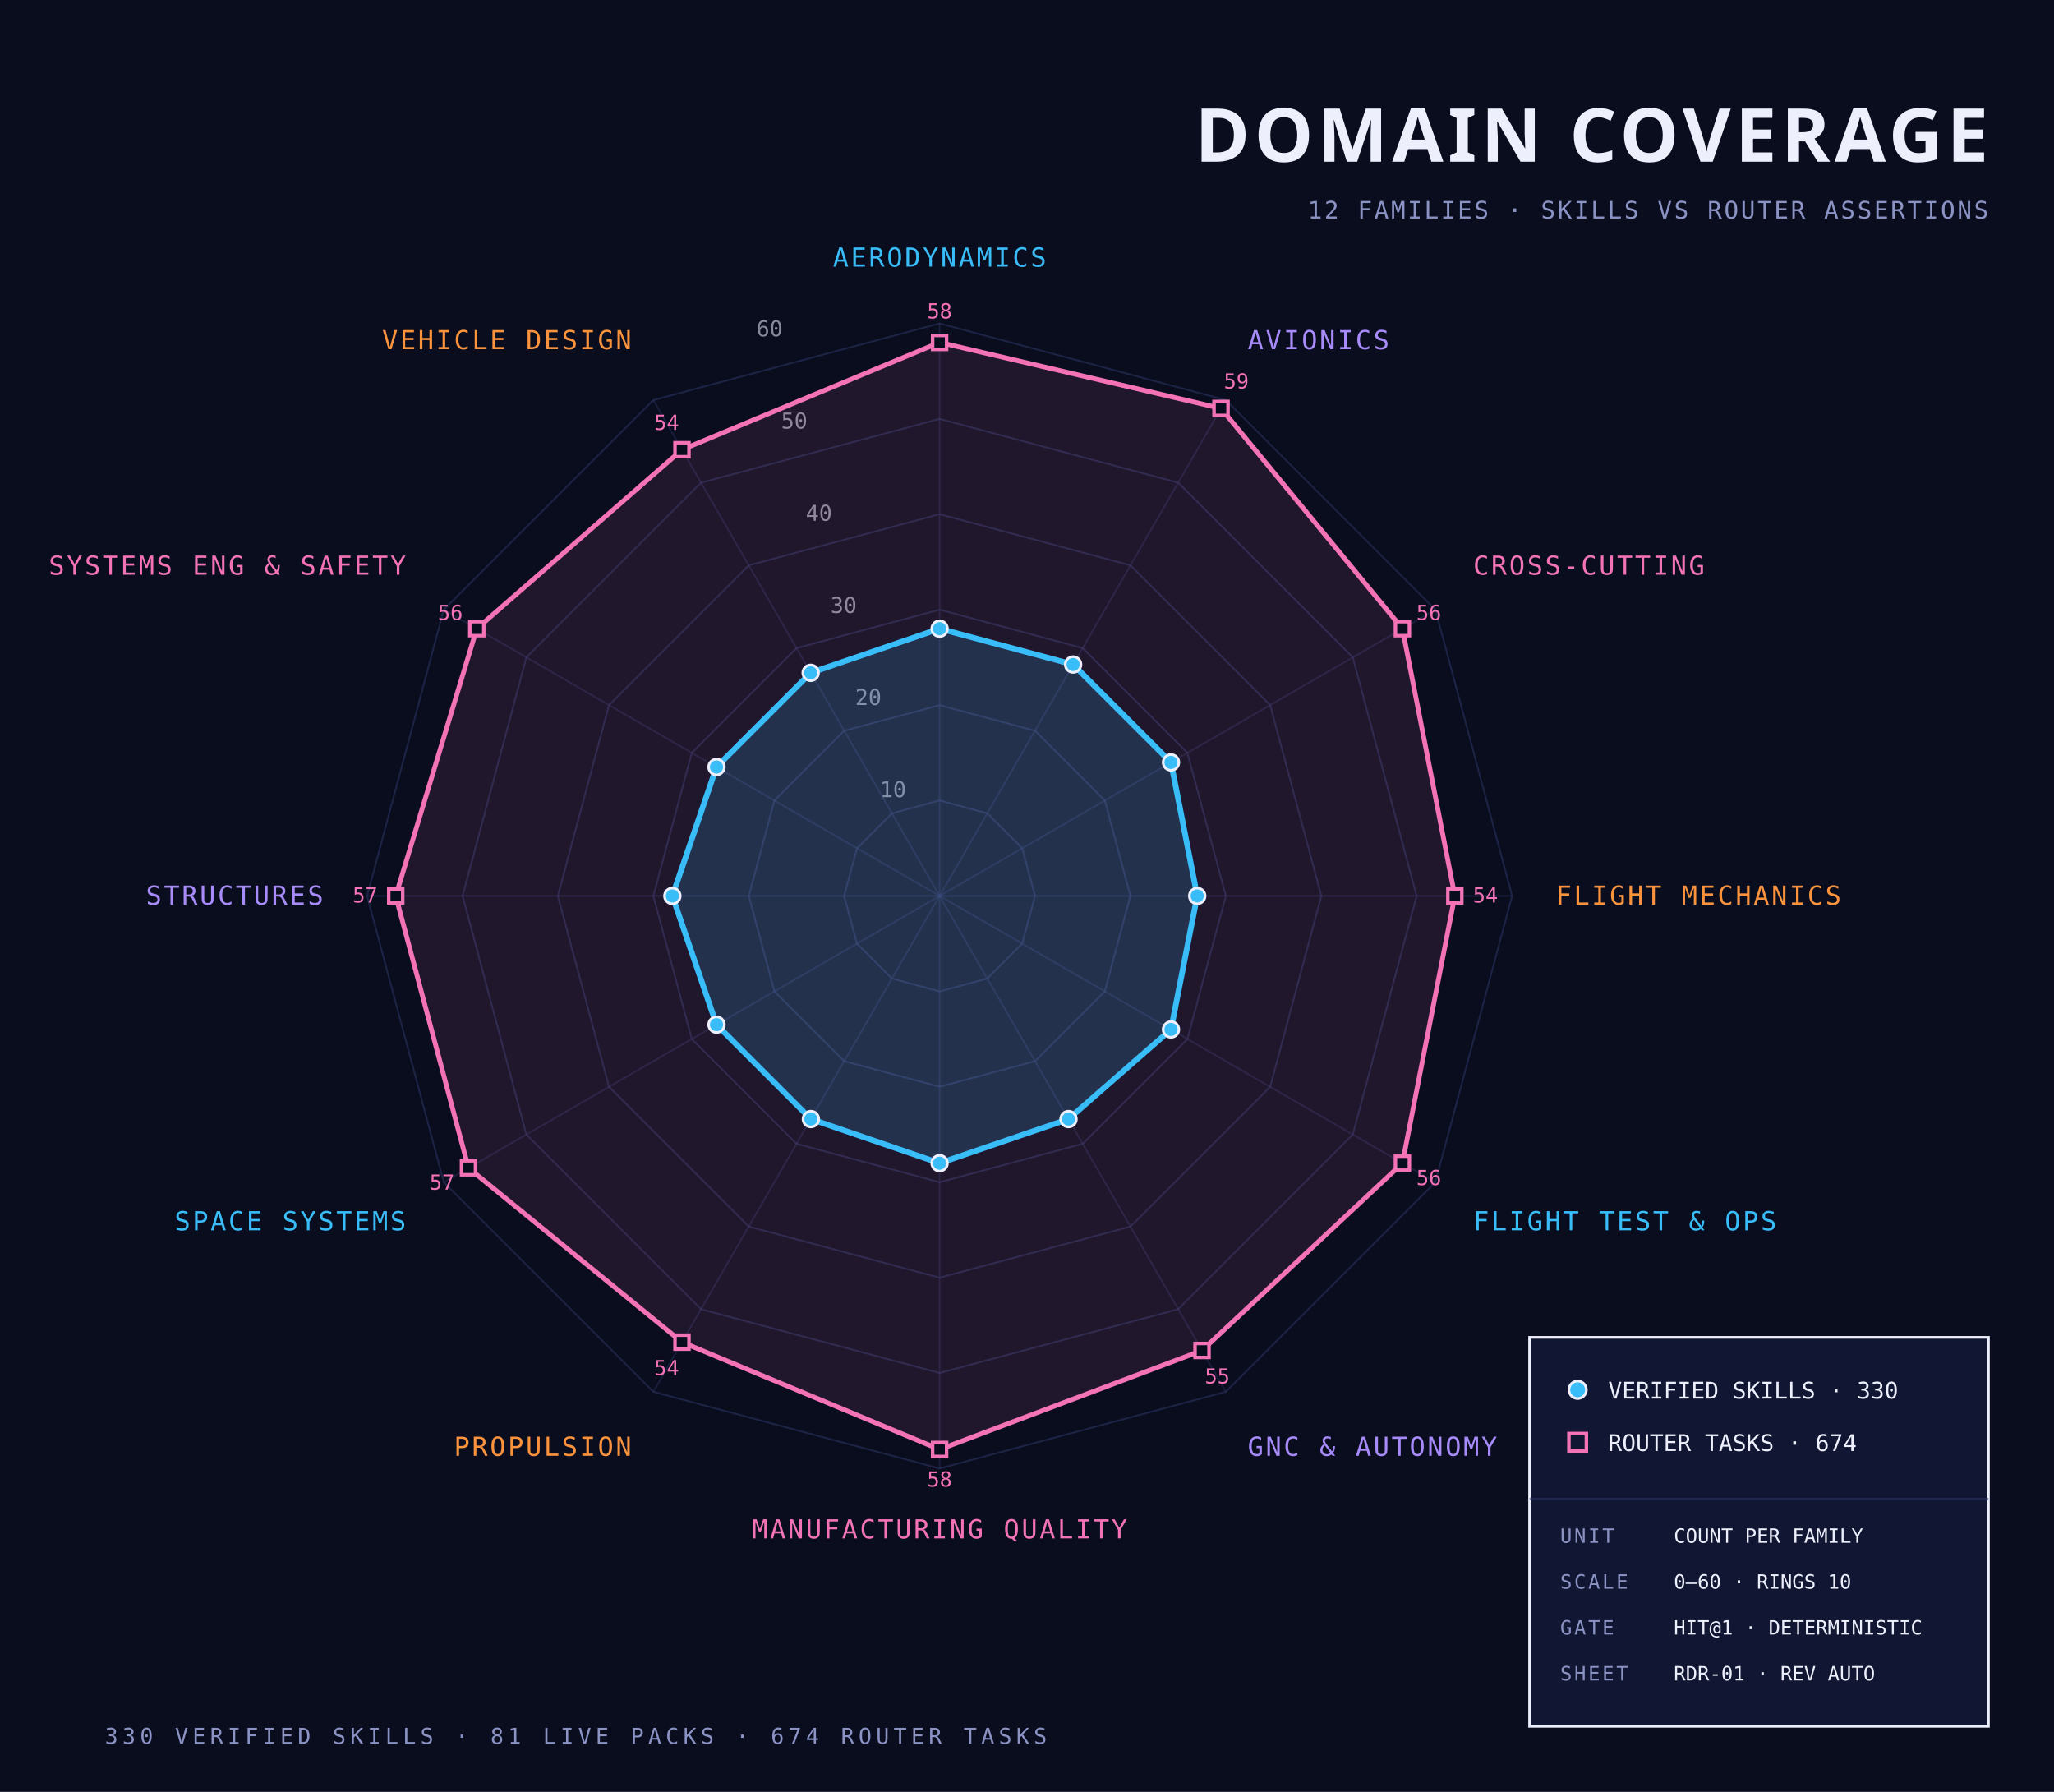
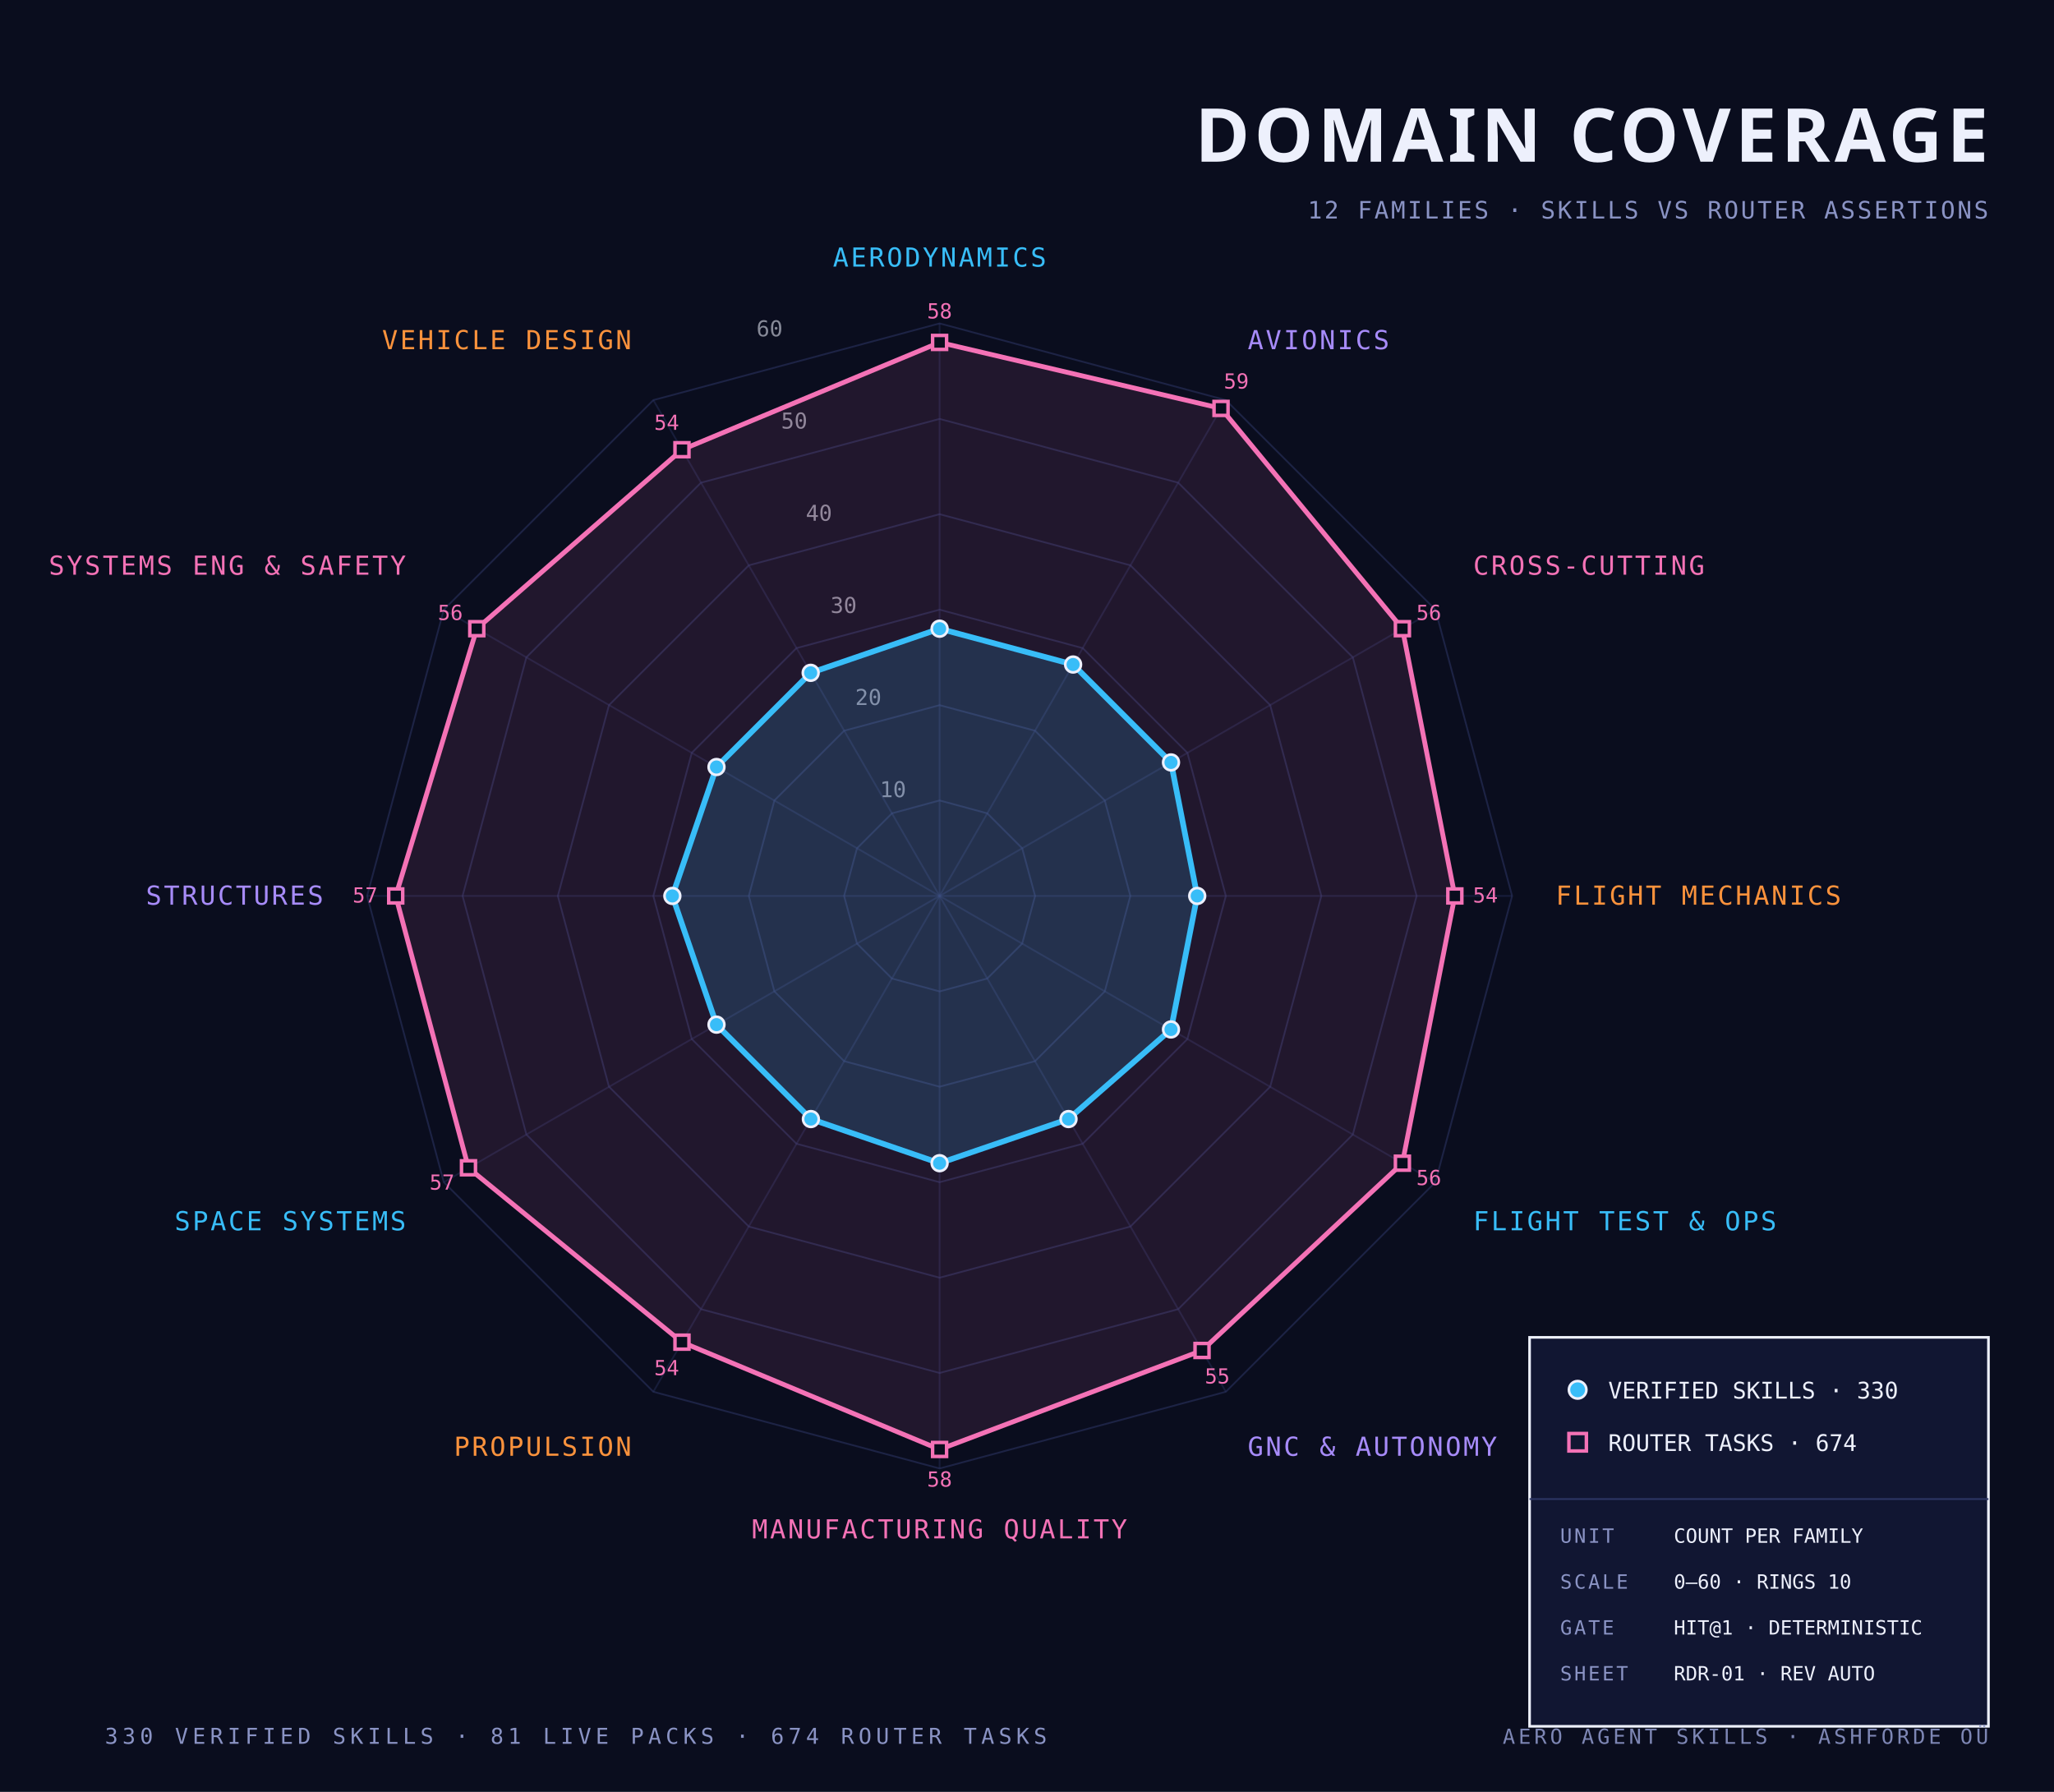
<svg xmlns="http://www.w3.org/2000/svg" width="940" height="820" viewBox="0 0 940 820">
  <style>
    .mono { font-family: "JetBrains Mono", "IBM Plex Mono", "Menlo", monospace; }
    .cond { font-family: "Barlow Condensed", "DIN Condensed", "Arial Narrow", sans-serif; font-weight: 700; text-transform: uppercase; }
    .serif { font-family: "Instrument Serif", Georgia, serif; font-style: italic; }
  </style>
  <rect width="940" height="820" fill="#0a0d1e" />
  <polygon points="430.0,366.3 451.8,372.2 467.8,388.2 473.7,410.0 467.8,431.8 451.8,447.8 430.0,453.7 408.2,447.8 392.2,431.8 386.3,410.0 392.2,388.2 408.2,372.2" fill="none" stroke="#2c3564" stroke-width="0.8" stroke-opacity="0.55" />
  <polygon points="430.0,322.7 473.7,334.4 505.6,366.3 517.3,410.0 505.6,453.7 473.7,485.6 430.0,497.3 386.3,485.6 354.4,453.7 342.7,410.0 354.4,366.3 386.3,334.4" fill="none" stroke="#2c3564" stroke-width="0.8" stroke-opacity="0.55" />
  <polygon points="430.0,279.0 495.5,296.6 543.4,344.5 561.0,410.0 543.4,475.5 495.5,523.4 430.0,541.0 364.5,523.4 316.6,475.5 299.0,410.0 316.6,344.5 364.5,296.6" fill="none" stroke="#2c3564" stroke-width="0.8" stroke-opacity="0.55" />
  <polygon points="430.0,235.3 517.3,258.7 581.3,322.7 604.7,410.0 581.3,497.3 517.3,561.3 430.0,584.7 342.7,561.3 278.7,497.3 255.3,410.0 278.7,322.7 342.7,258.7" fill="none" stroke="#2c3564" stroke-width="0.8" stroke-opacity="0.55" />
  <polygon points="430.0,191.7 539.2,220.9 619.1,300.8 648.3,410.0 619.1,519.2 539.2,599.1 430.0,628.3 320.8,599.1 240.9,519.2 211.7,410.0 240.9,300.8 320.8,220.9" fill="none" stroke="#2c3564" stroke-width="0.8" stroke-opacity="0.55" />
  <polygon points="430.0,148.0 561.0,183.1 656.9,279.0 692.0,410.0 656.9,541.0 561.0,636.9 430.0,672.0 299.0,636.9 203.1,541.0 168.0,410.0 203.1,279.0 299.0,183.1" fill="none" stroke="#2c3564" stroke-width="0.8" stroke-opacity="0.55" />
  <line x1="430" y1="410" x2="430.0" y2="148.0" stroke="#2c3564" stroke-width="0.8" stroke-opacity="0.4" />
  <line x1="430" y1="410" x2="561.0" y2="183.1" stroke="#2c3564" stroke-width="0.8" stroke-opacity="0.4" />
  <line x1="430" y1="410" x2="656.9" y2="279.0" stroke="#2c3564" stroke-width="0.8" stroke-opacity="0.4" />
  <line x1="430" y1="410" x2="692.0" y2="410.0" stroke="#2c3564" stroke-width="0.8" stroke-opacity="0.4" />
  <line x1="430" y1="410" x2="656.9" y2="541.0" stroke="#2c3564" stroke-width="0.8" stroke-opacity="0.4" />
  <line x1="430" y1="410" x2="561.0" y2="636.9" stroke="#2c3564" stroke-width="0.8" stroke-opacity="0.4" />
  <line x1="430" y1="410" x2="430.0" y2="672.0" stroke="#2c3564" stroke-width="0.8" stroke-opacity="0.4" />
  <line x1="430" y1="410" x2="299.0" y2="636.9" stroke="#2c3564" stroke-width="0.8" stroke-opacity="0.4" />
  <line x1="430" y1="410" x2="203.1" y2="541.0" stroke="#2c3564" stroke-width="0.8" stroke-opacity="0.4" />
  <line x1="430" y1="410" x2="168.0" y2="410.0" stroke="#2c3564" stroke-width="0.8" stroke-opacity="0.4" />
  <line x1="430" y1="410" x2="203.1" y2="279.0" stroke="#2c3564" stroke-width="0.8" stroke-opacity="0.4" />
  <line x1="430" y1="410" x2="299.0" y2="183.1" stroke="#2c3564" stroke-width="0.8" stroke-opacity="0.4" />
  <text class="mono" x="414.7" y="364.8" text-anchor="end" font-size="10" fill="#edf0fc" opacity="0.55">10</text>
  <text class="mono" x="403.4" y="322.6" text-anchor="end" font-size="10" fill="#edf0fc" opacity="0.55">20</text>
  <text class="mono" x="392.1" y="280.5" text-anchor="end" font-size="10" fill="#edf0fc" opacity="0.55">30</text>
  <text class="mono" x="380.8" y="238.3" text-anchor="end" font-size="10" fill="#edf0fc" opacity="0.55">40</text>
  <text class="mono" x="369.5" y="196.1" text-anchor="end" font-size="10" fill="#edf0fc" opacity="0.55">50</text>
  <text class="mono" x="358.2" y="153.9" text-anchor="end" font-size="10" fill="#edf0fc" opacity="0.55">60</text>
  <text class="mono" x="430.0" y="122.0" text-anchor="middle" font-size="12" fill="#38bdf8" letter-spacing="1">AERODYNAMICS</text>
  <text class="mono" x="571.0" y="159.8" text-anchor="start" font-size="12" fill="#a78bfa" letter-spacing="1">AVIONICS</text>
  <text class="mono" x="674.2" y="263.0" text-anchor="start" font-size="12" fill="#f472b6" letter-spacing="1">CROSS-CUTTING</text>
  <text class="mono" x="712.0" y="414.0" text-anchor="start" font-size="12" fill="#fb923c" letter-spacing="1">FLIGHT MECHANICS</text>
  <text class="mono" x="674.2" y="563.0" text-anchor="start" font-size="12" fill="#38bdf8" letter-spacing="1">FLIGHT TEST &amp; OPS</text>
  <text class="mono" x="571.0" y="666.2" text-anchor="start" font-size="12" fill="#a78bfa" letter-spacing="1">GNC &amp; AUTONOMY</text>
  <text class="mono" x="430.0" y="704.0" text-anchor="middle" font-size="12" fill="#f472b6" letter-spacing="1">MANUFACTURING QUALITY</text>
  <text class="mono" x="289.0" y="666.2" text-anchor="end" font-size="12" fill="#fb923c" letter-spacing="1">PROPULSION</text>
  <text class="mono" x="185.8" y="563.0" text-anchor="end" font-size="12" fill="#38bdf8" letter-spacing="1">SPACE SYSTEMS</text>
  <text class="mono" x="148.0" y="414.0" text-anchor="end" font-size="12" fill="#a78bfa" letter-spacing="1">STRUCTURES</text>
  <text class="mono" x="185.8" y="263.0" text-anchor="end" font-size="12" fill="#f472b6" letter-spacing="1">SYSTEMS ENG &amp; SAFETY</text>
  <text class="mono" x="289.0" y="159.8" text-anchor="end" font-size="12" fill="#fb923c" letter-spacing="1">VEHICLE DESIGN</text>
  <polygon points="430.0,156.7 558.8,186.9 641.8,287.7 665.8,410.0 641.8,532.3 550.1,618.0 430.0,663.3 312.1,614.2 214.4,534.5 181.1,410.0 218.2,287.7 312.1,205.8" fill="#f472b6" fill-opacity="0.10" stroke="#f472b6" stroke-width="2.2" />
  <rect x="426.8" y="153.5" width="6.4" height="6.4" fill="#0a0d1e" stroke="#f472b6" stroke-width="1.6" />
  <rect x="555.6" y="183.7" width="6.4" height="6.4" fill="#0a0d1e" stroke="#f472b6" stroke-width="1.6" />
  <rect x="638.6" y="284.5" width="6.4" height="6.4" fill="#0a0d1e" stroke="#f472b6" stroke-width="1.6" />
  <rect x="662.6" y="406.8" width="6.4" height="6.4" fill="#0a0d1e" stroke="#f472b6" stroke-width="1.6" />
  <rect x="638.6" y="529.1" width="6.4" height="6.4" fill="#0a0d1e" stroke="#f472b6" stroke-width="1.6" />
  <rect x="546.9" y="614.8" width="6.4" height="6.4" fill="#0a0d1e" stroke="#f472b6" stroke-width="1.6" />
  <rect x="426.8" y="660.1" width="6.4" height="6.4" fill="#0a0d1e" stroke="#f472b6" stroke-width="1.6" />
  <rect x="308.9" y="611.0" width="6.4" height="6.4" fill="#0a0d1e" stroke="#f472b6" stroke-width="1.6" />
  <rect x="211.2" y="531.2" width="6.4" height="6.4" fill="#0a0d1e" stroke="#f472b6" stroke-width="1.6" />
  <rect x="177.9" y="406.8" width="6.4" height="6.4" fill="#0a0d1e" stroke="#f472b6" stroke-width="1.6" />
  <rect x="215.0" y="284.5" width="6.4" height="6.4" fill="#0a0d1e" stroke="#f472b6" stroke-width="1.6" />
  <rect x="308.9" y="202.6" width="6.4" height="6.4" fill="#0a0d1e" stroke="#f472b6" stroke-width="1.6" />
  <polygon points="430.0,287.7 491.1,304.1 535.9,348.9 547.9,410.0 535.9,471.1 489.0,512.1 430.0,532.3 371.1,512.1 327.9,468.9 307.7,410.0 327.9,351.0 371.0,307.9" fill="#38bdf8" fill-opacity="0.16" stroke="#38bdf8" stroke-width="2.6" />
  <circle cx="430.0" cy="287.7" r="3.6" fill="#38bdf8" stroke="#edf0fc" stroke-width="1.2" />
  <circle cx="491.1" cy="304.1" r="3.6" fill="#38bdf8" stroke="#edf0fc" stroke-width="1.2" />
  <circle cx="535.9" cy="348.9" r="3.6" fill="#38bdf8" stroke="#edf0fc" stroke-width="1.2" />
  <circle cx="547.9" cy="410.0" r="3.6" fill="#38bdf8" stroke="#edf0fc" stroke-width="1.2" />
  <circle cx="535.9" cy="471.1" r="3.6" fill="#38bdf8" stroke="#edf0fc" stroke-width="1.2" />
  <circle cx="489.0" cy="512.1" r="3.6" fill="#38bdf8" stroke="#edf0fc" stroke-width="1.2" />
  <circle cx="430.0" cy="532.3" r="3.6" fill="#38bdf8" stroke="#edf0fc" stroke-width="1.2" />
  <circle cx="371.1" cy="512.1" r="3.6" fill="#38bdf8" stroke="#edf0fc" stroke-width="1.2" />
  <circle cx="327.9" cy="468.9" r="3.6" fill="#38bdf8" stroke="#edf0fc" stroke-width="1.2" />
  <circle cx="307.7" cy="410.0" r="3.6" fill="#38bdf8" stroke="#edf0fc" stroke-width="1.2" />
  <circle cx="327.9" cy="351.0" r="3.6" fill="#38bdf8" stroke="#edf0fc" stroke-width="1.2" />
  <circle cx="371.0" cy="307.9" r="3.6" fill="#38bdf8" stroke="#edf0fc" stroke-width="1.2" />
  <text class="mono" x="430.0" y="145.7" text-anchor="middle" font-size="9.5" fill="#f472b6">58</text>
  <text class="mono" x="565.8" y="177.8" text-anchor="middle" font-size="9.5" fill="#f472b6">59</text>
  <text class="mono" x="653.9" y="283.7" text-anchor="middle" font-size="9.5" fill="#f472b6">56</text>
  <text class="mono" x="679.8" y="413.0" text-anchor="middle" font-size="9.5" fill="#f472b6">54</text>
  <text class="mono" x="653.9" y="542.3" text-anchor="middle" font-size="9.5" fill="#f472b6">56</text>
  <text class="mono" x="557.1" y="633.1" text-anchor="middle" font-size="9.5" fill="#f472b6">55</text>
  <text class="mono" x="430.0" y="680.3" text-anchor="middle" font-size="9.5" fill="#f472b6">58</text>
  <text class="mono" x="305.1" y="629.3" text-anchor="middle" font-size="9.5" fill="#f472b6">54</text>
  <text class="mono" x="202.3" y="544.4" text-anchor="middle" font-size="9.5" fill="#f472b6">57</text>
  <text class="mono" x="167.1" y="413.0" text-anchor="middle" font-size="9.5" fill="#f472b6">57</text>
  <text class="mono" x="206.1" y="283.7" text-anchor="middle" font-size="9.5" fill="#f472b6">56</text>
  <text class="mono" x="305.1" y="196.7" text-anchor="middle" font-size="9.5" fill="#f472b6">54</text>
  <text class="cond" x="910.0" y="74.0" text-anchor="end" font-size="34" fill="#edf0fc" letter-spacing="2">DOMAIN COVERAGE</text>
  <text class="mono" x="910.0" y="100.0" text-anchor="end" font-size="11" fill="#8a93c4" letter-spacing="1">12 FAMILIES · SKILLS VS ROUTER ASSERTIONS</text>
  <rect x="700" y="612" width="210" height="178" fill="#111632" stroke="#edf0fc" stroke-width="1.2" />
  <line x1="700" y1="686" x2="910" y2="686" stroke="#2c3564" stroke-width="0.8" />
  <circle cx="722" cy="636" r="4" fill="#38bdf8" stroke="#edf0fc" stroke-width="1.2" />
  <text class="mono" x="736.0" y="640.0" text-anchor="start" font-size="10.5" fill="#edf0fc">VERIFIED SKILLS · 330</text>
  <rect x="718" y="656" width="8" height="8" fill="none" stroke="#f472b6" stroke-width="1.6" />
  <text class="mono" x="736.0" y="664.0" text-anchor="start" font-size="10.5" fill="#edf0fc">ROUTER TASKS · 674</text>
  <text class="mono" x="714.0" y="706.0" text-anchor="start" font-size="9" fill="#8a93c4" letter-spacing="1">UNIT</text>
  <text class="mono" x="766.0" y="706.0" text-anchor="start" font-size="9" fill="#edf0fc">COUNT PER FAMILY</text>
  <text class="mono" x="714.0" y="727.0" text-anchor="start" font-size="9" fill="#8a93c4" letter-spacing="1">SCALE</text>
  <text class="mono" x="766.0" y="727.0" text-anchor="start" font-size="9" fill="#edf0fc">0–60 · RINGS 10</text>
  <text class="mono" x="714.0" y="748.0" text-anchor="start" font-size="9" fill="#8a93c4" letter-spacing="1">GATE</text>
  <text class="mono" x="766.0" y="748.0" text-anchor="start" font-size="9" fill="#edf0fc">HIT@1 · DETERMINISTIC</text>
  <text class="mono" x="714.0" y="769.0" text-anchor="start" font-size="9" fill="#8a93c4" letter-spacing="1">SHEET</text>
  <text class="mono" x="766.0" y="769.0" text-anchor="start" font-size="9" fill="#edf0fc">RDR-01 · REV AUTO</text>
  <text class="mono" x="48.0" y="798.0" text-anchor="start" font-size="10" fill="#8a93c4" letter-spacing="2">330 VERIFIED SKILLS · 81 LIVE PACKS · 674 ROUTER TASKS</text>
+   <text class="mono" x="910.0" y="798.0" text-anchor="end" font-size="9.5" fill="#8a93c4" letter-spacing="1.5" opacity="0.9">AERO AGENT SKILLS · ASHFORDE OÜ</text>
</svg>
